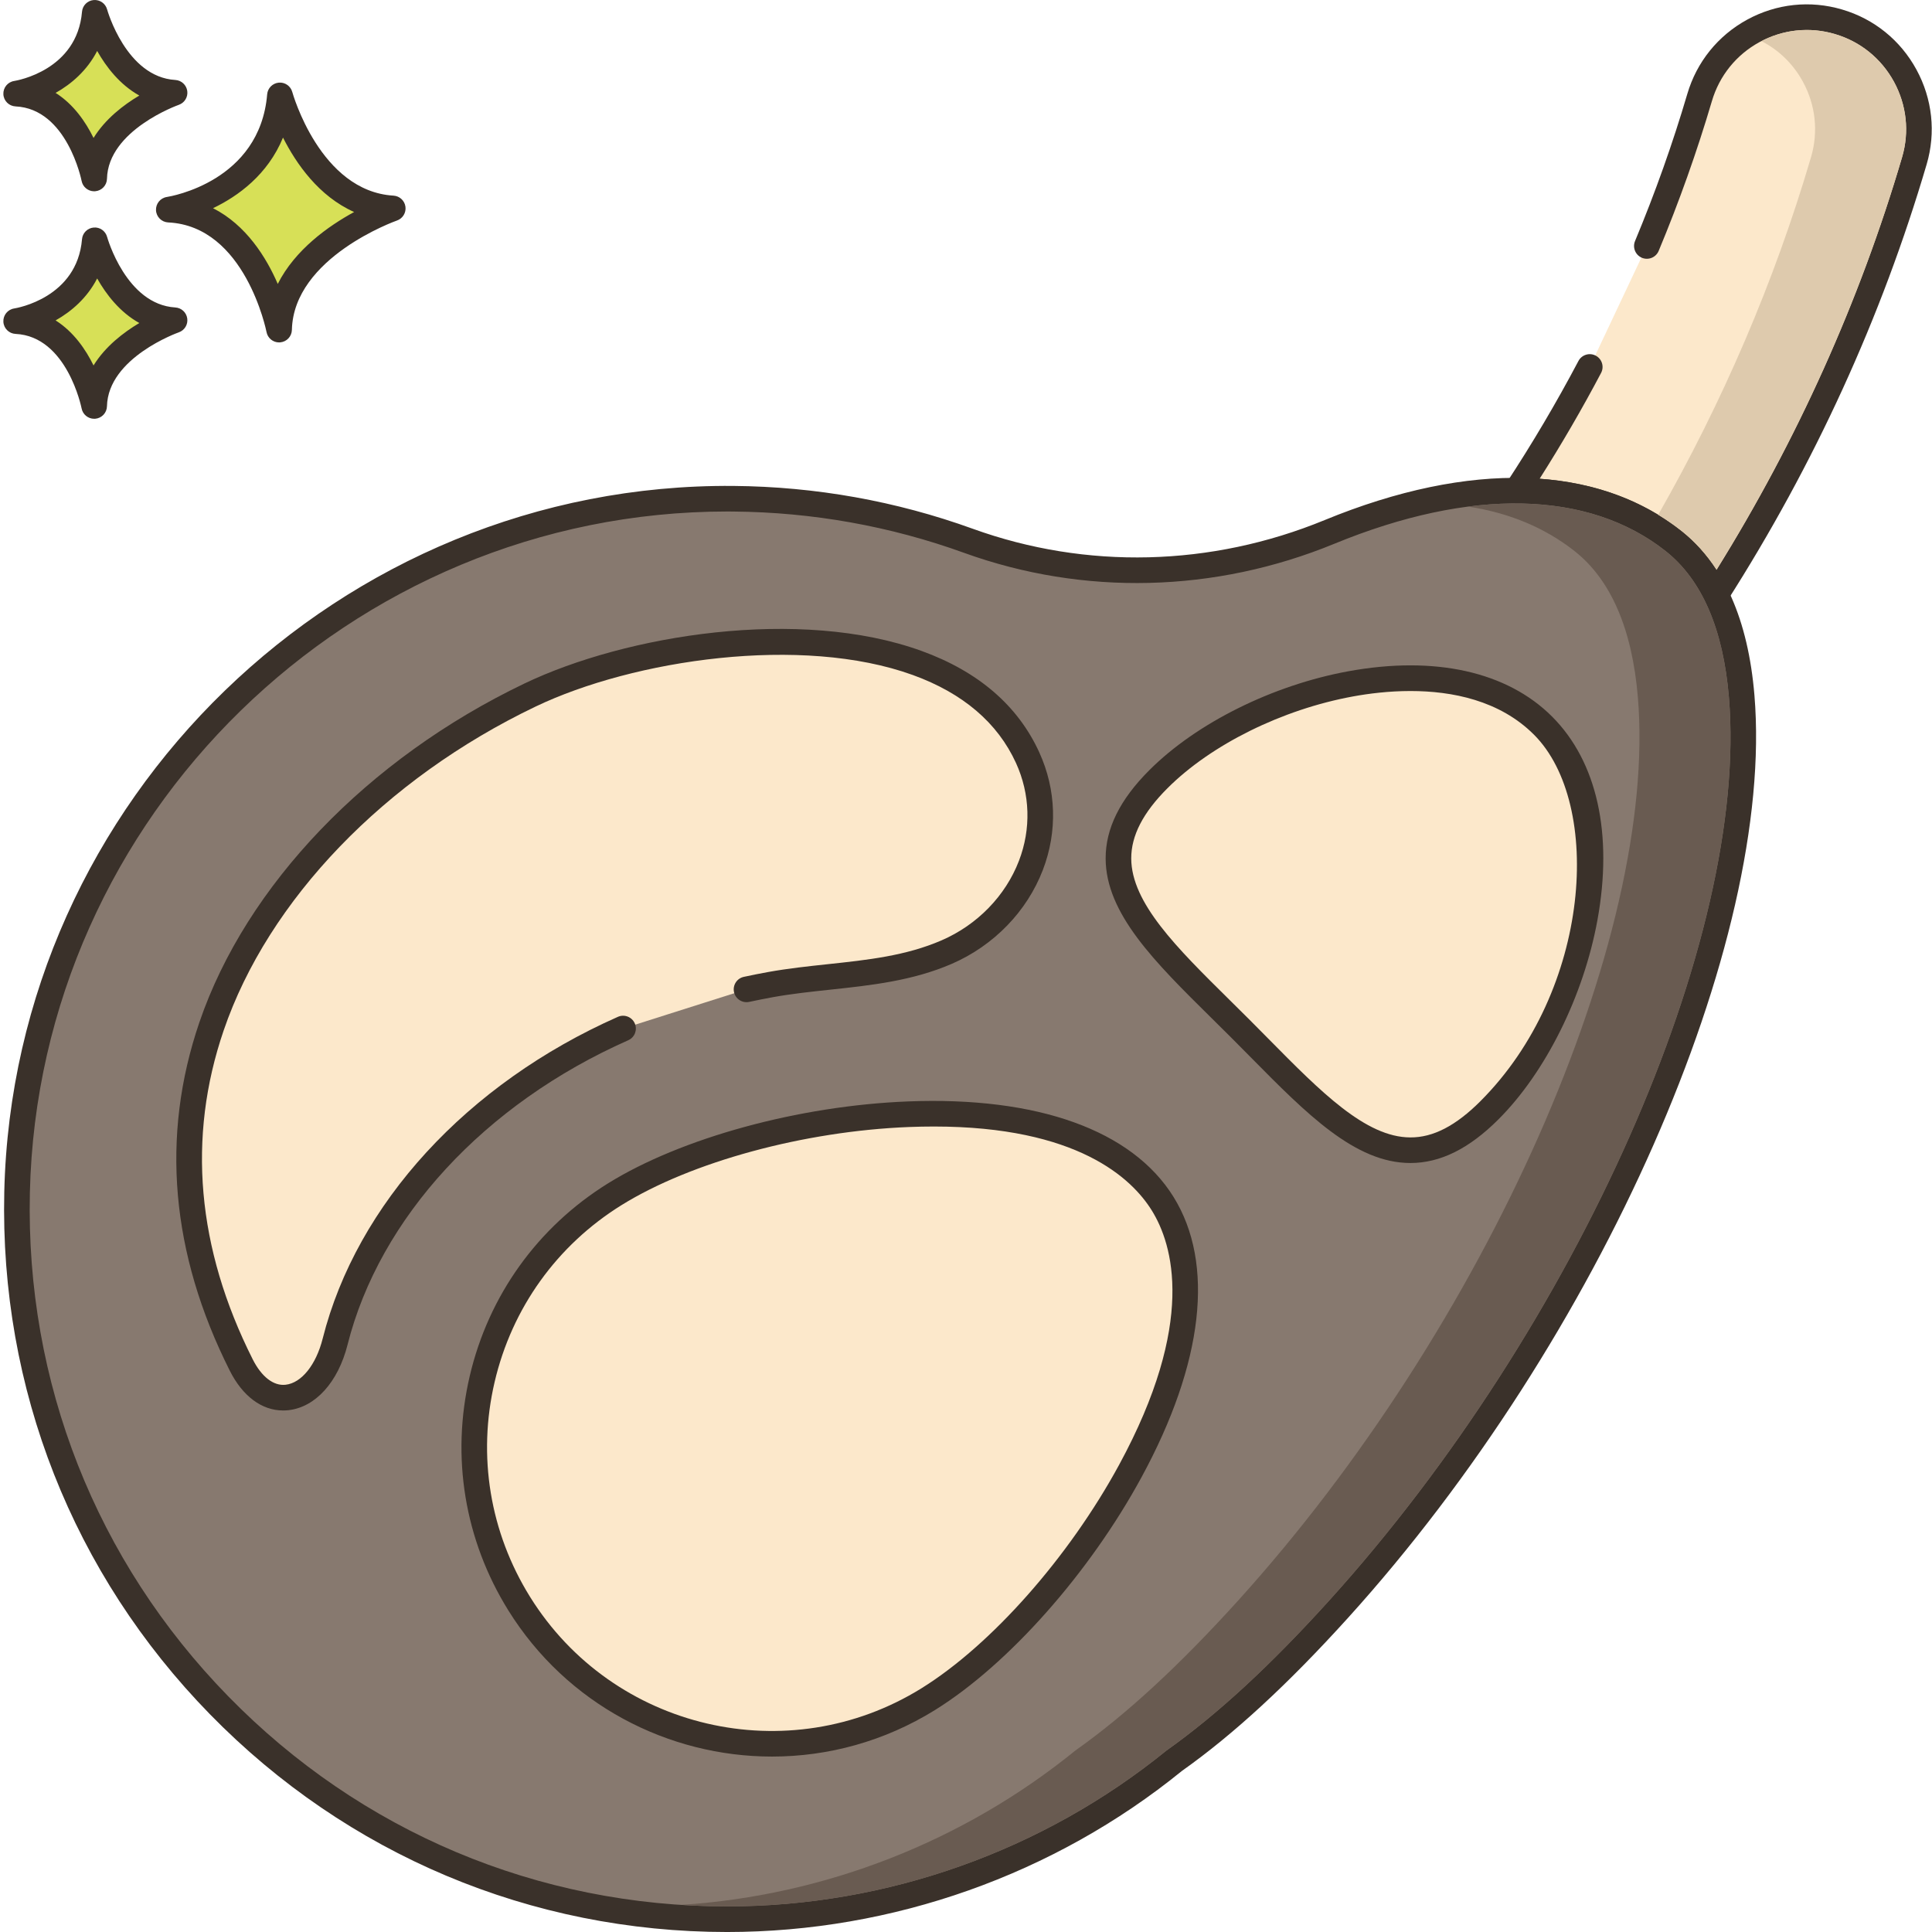
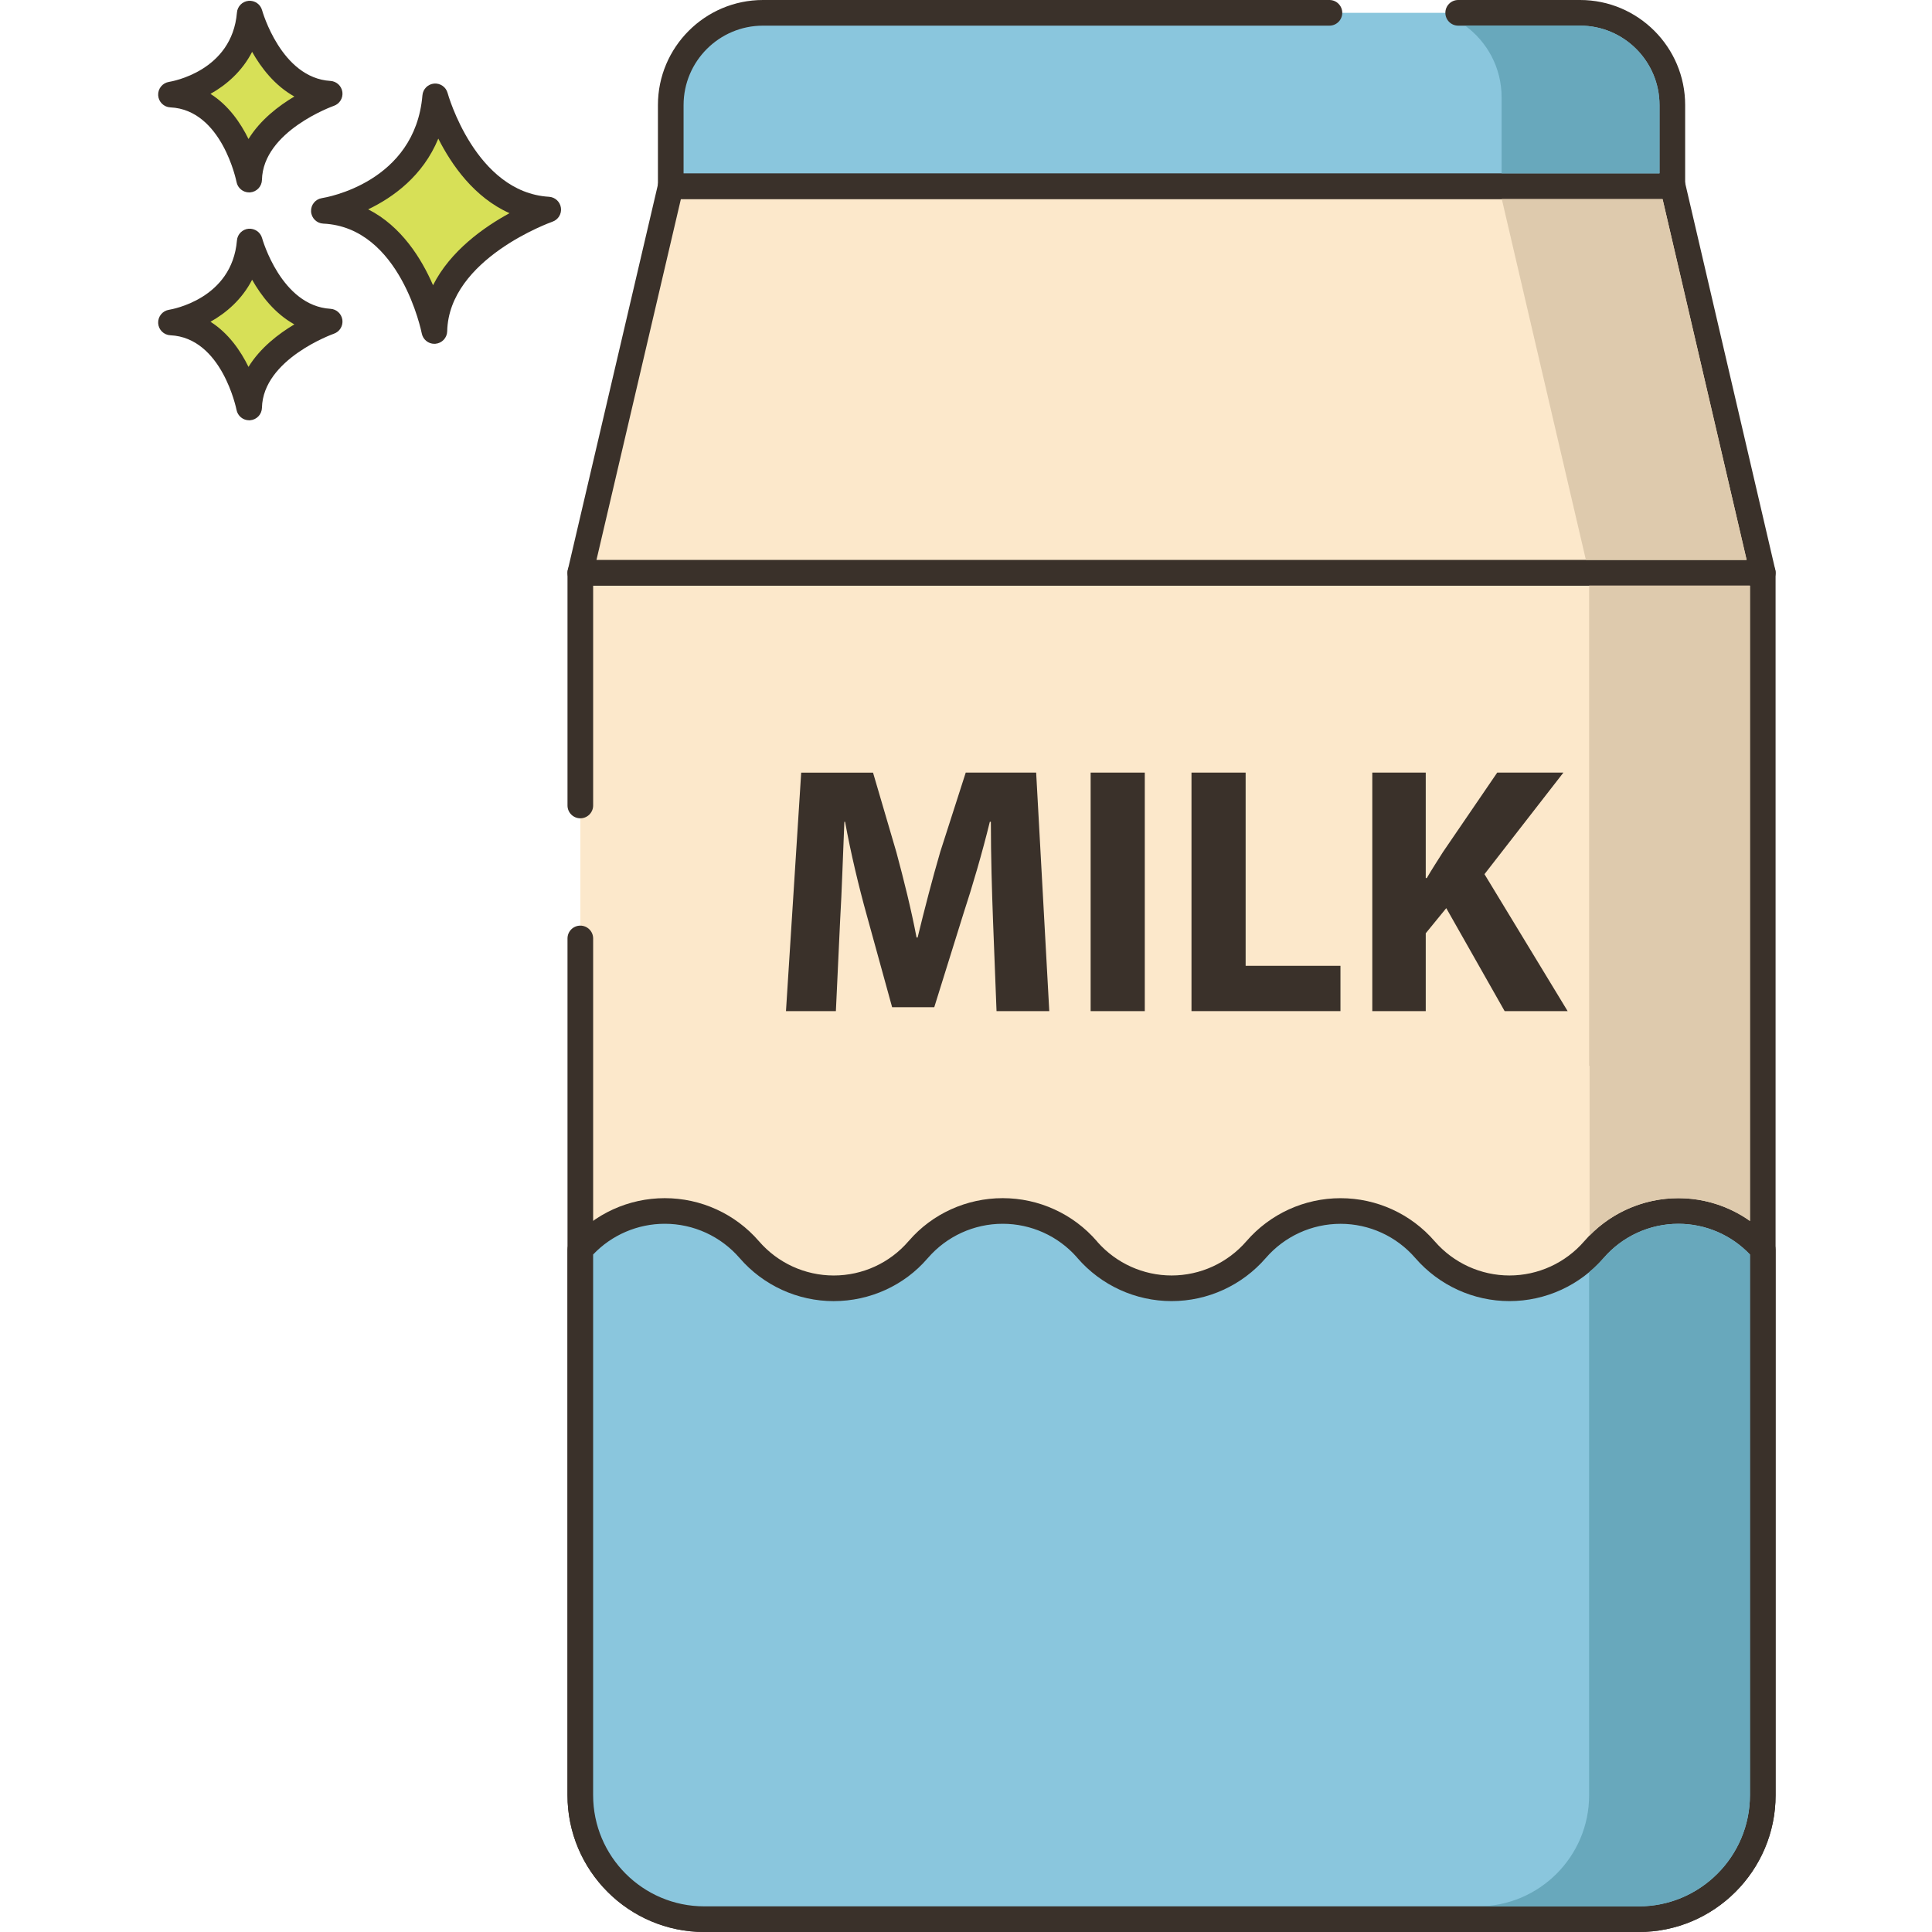
- <svg xmlns="http://www.w3.org/2000/svg" height="452pt" viewBox="0 0 452 452.787" width="452pt">
-   <path d="m430.484 5.105c-13.898-4.098-28.48 3.863-32.559 17.762-3.48 11.801-7.621 23.422-12.359 34.781l-13.379 28.359c-5.242 9.918-10.961 19.598-17.141 29 14.16.059 26.738 3.859 36.797 11.801 4.102 3.238 7.402 7.5 9.922 12.578 20.16-31.559 35.961-65.879 46.5-101.719 4.059-13.801-3.879-28.48-17.781-32.562zm0 0" fill="#fce8cb" />
-   <path d="m448.746 16.309c-3.75-6.883-9.934-11.883-17.414-14.078-7.488-2.215-15.387-1.371-22.242 2.367-6.855 3.742-11.844 9.926-14.043 17.418-3.406 11.562-7.527 23.16-12.25 34.473-.637 1.531.086 3.285 1.613 3.926 1.531.637 3.289-.086 3.926-1.613 4.805-11.516 8.996-23.32 12.469-35.09 1.75-5.957 5.715-10.875 11.16-13.848 5.445-2.969 11.719-3.637 17.676-1.879 5.941 1.742 10.855 5.715 13.836 11.188 2.973 5.465 3.652 11.73 1.91 17.645-9.922 33.738-24.547 66.258-43.492 96.734-2.32-3.582-5.062-6.629-8.191-9.102-9.141-7.215-20.312-11.32-33.273-12.246 5.129-8.062 9.965-16.383 14.406-24.797.777-1.469.215-3.281-1.25-4.055-1.469-.777-3.281-.211-4.055 1.25-5.176 9.801-10.895 19.477-16.992 28.75-.605.922-.66 2.098-.137 3.066.52.973 1.531 1.578 2.629 1.582 13.891.062 25.652 3.812 34.953 11.156 3.664 2.895 6.727 6.785 9.09 11.559.48.969 1.449 1.605 2.527 1.664.055.004.109.004.164.004 1.02 0 1.973-.523 2.527-1.387 20.543-32.164 36.309-66.648 46.848-102.488 2.195-7.445 1.344-15.332-2.395-22.199zm0 0" fill="#3a312a" />
-   <path d="m391.836 126.809c-19.633-15.531-48.875-15.211-80.656-2.145-27.051 11.121-57.117 12.02-84.625 2.074-17.227-6.227-35.77-9.691-55.105-9.855-90.449-.762-165.762 72.105-167.84 162.527-2.152 93.727 73.176 170.379 166.414 170.379 39.75 0 76.23-13.957 104.855-37.207 11.582-8.203 24.25-19.766 38.391-35.391 80.512-88.953 119.219-218.23 78.566-250.383zm0 0" fill="#87796f" />
-   <path d="m410.781 162.961c-1.48-17.754-7.227-30.711-17.082-38.504-19.828-15.688-49.543-16.598-83.66-2.566-26.578 10.926-55.863 11.645-82.465 2.027-17.969-6.496-36.844-9.875-56.102-10.035-92-.75-168.746 73.449-170.863 165.457-1.059 46.051 16.062 89.527 48.207 122.422 32.16 32.902 75.203 51.027 121.203 51.027 38.77 0 76.68-13.453 106.594-37.758 12.105-8.574 24.824-20.293 38.879-35.824 59.145-65.344 100.109-158.309 95.289-216.246zm-99.738 212.219c-13.758 15.203-26.152 26.637-38.055 35.074-29.004 23.559-65.574 36.535-102.965 36.535-44.375 0-85.895-17.48-116.91-49.223-31.008-31.727-47.523-73.664-46.504-118.086 2.031-88.297 75.207-159.605 163.438-159.605.453 0 .922.004 1.375.008 18.578.156 36.785 3.41 54.113 9.676 28.008 10.129 58.828 9.375 86.785-2.121 32.031-13.168 59.602-12.555 77.656 1.723 8.504 6.727 13.492 18.266 14.824 34.297 4.695 56.457-35.609 147.477-93.758 211.723zm0 0" fill="#3a312a" />
-   <path d="m272.082 282.082c-20.301-32.664-95.758-22.48-128.422-2.18-32.668 20.305-42.691 63.242-22.387 95.906 20.301 32.668 63.242 42.691 95.906 22.387 32.664-20.301 75.203-83.445 54.902-116.113zm0 0" fill="#fce8cb" />
-   <path d="m274.629 280.5c-9.707-15.617-31.832-23.562-62.238-22.367-25.539 1-53.141 8.547-70.316 19.219-16.48 10.242-27.984 26.293-32.391 45.188-4.41 18.891-1.199 38.375 9.043 54.855 13.742 22.109 37.512 34.277 61.812 34.277 13.082 0 26.32-3.527 38.227-10.926 17.176-10.676 36.16-32.082 48.367-54.535 14.539-26.754 17.203-50.094 7.496-65.711zm-12.77 62.844c-11.746 21.609-29.906 42.141-46.266 52.309-31.207 19.395-72.375 9.785-91.773-21.426-9.398-15.117-12.344-32.988-8.297-50.324 4.047-17.332 14.602-32.055 29.719-41.453 16.359-10.164 42.805-17.355 67.379-18.32 2.02-.078 3.965-.117 5.852-.117 33.625 0 46.387 12.141 51.059 19.656 4.938 7.938 10.5 26.246-7.672 59.676zm0 0" fill="#3a312a" />
-   <path d="m361.234 170.059c-21.426-21.422-68.715-8.871-90.141 12.555s-2.262 36.996 19.164 58.422c21.426 21.426 36.996 40.59 58.422 19.164 21.426-21.426 33.98-68.715 12.555-90.141zm0 0" fill="#fce8cb" />
-   <path d="m363.355 167.938c-10.547-10.547-27.496-14.316-47.73-10.621-17.719 3.238-35.594 12.117-46.652 23.176-6.918 6.914-10.266 13.691-10.246 20.719.043 12.918 11.504 24.238 24.777 37.348 1.523 1.504 3.07 3.035 4.633 4.594 1.562 1.562 3.094 3.113 4.598 4.637 13.105 13.27 24.43 24.734 37.348 24.773h.07c7 0 13.758-3.352 20.648-10.242 11.059-11.059 19.938-28.934 23.176-46.652 3.695-20.234-.074-37.184-10.621-47.73zm-16.797 90.141c-5.727 5.727-11.07 8.535-16.457 8.488-10.426-.035-20.934-10.672-33.102-22.992-1.512-1.531-3.051-3.09-4.621-4.66-1.57-1.57-3.129-3.109-4.66-4.621-12.32-12.168-22.961-22.68-22.992-33.102-.016-5.348 2.758-10.73 8.488-16.457 10.242-10.242 26.906-18.488 43.488-21.516 3.641-.668 8.352-1.27 13.465-1.27 9.719 0 20.891 2.176 28.945 10.23 16.164 16.164 13.496 59.848-12.555 85.898zm0 0" fill="#3a312a" />
-   <path d="m240.445 177.574c-16.969-37.191-84.664-30-116.664-14.668-54.391 26.059-103.336 86-67.641 156.984 6.395 12.715 18.422 8.734 22.004-5.457 8.5-33.699 36.418-59.629 67.48-73.387l28.938-9.184c1.871-.398 3.742-.777 5.613-1.117 13.809-2.492 28.211-1.941 41.312-7.625 17.527-7.605 27.18-27.531 18.957-45.547zm0 0" fill="#fce8cb" />
-   <path d="m243.176 176.328c-4.996-10.945-14.277-18.945-27.582-23.77-28.527-10.344-69.266-3.785-93.109 7.645-36.715 17.594-65.184 47.27-76.148 79.383-9.105 26.672-6.711 54.145 7.125 81.656 3.008 5.988 7.508 9.32 12.488 9.32.414 0 .828-.02 1.242-.066 6.344-.699 11.652-6.57 13.863-15.328 7.512-29.777 32.105-56.461 65.789-71.375 1.516-.668 2.199-2.445 1.527-3.957-.672-1.516-2.445-2.199-3.957-1.527-35.355 15.656-61.215 43.84-69.18 75.395-1.555 6.168-4.969 10.422-8.699 10.828-2.828.32-5.645-1.871-7.715-5.984-13.082-26.02-15.371-51.934-6.805-77.023 10.457-30.621 37.77-59 73.062-75.91 23.066-11.051 62.461-16.848 88.469-7.414 11.738 4.258 19.867 11.195 24.172 20.621 3.324 7.289 3.57 15.426.691 22.922-3.152 8.211-9.754 15-18.113 18.629-8.391 3.641-17.309 4.594-26.746 5.602-4.562.488-9.277.992-13.906 1.828-1.906.34-3.809.727-5.707 1.133-1.621.344-2.652 1.938-2.309 3.559.344 1.621 1.934 2.652 3.562 2.309 1.836-.391 3.676-.762 5.52-1.098 4.414-.797 9.02-1.289 13.477-1.766 9.469-1.012 19.262-2.055 28.496-6.062 9.824-4.266 17.598-12.277 21.324-21.98 3.465-9.012 3.168-18.801-.832-27.566zm0 0" fill="#3a312a" />
-   <path d="m443.484 19.164c-2.98-5.457-7.898-9.438-13.84-11.18-2.16-.641-4.379-.961-6.578-.961-3.68 0-7.301.883-10.641 2.621 4.102 2.082 7.461 5.379 9.719 9.52 2.98 5.461 3.641 11.742 1.902 17.66-8.582 29.18-20.703 57.34-35.82 83.82 1.898 1.16 3.738 2.422 5.48 3.801 3.137 2.5 5.879 5.539 8.18 9.078 18.738-30.16 33.5-62.738 43.5-96.699 1.738-5.918 1.059-12.195-1.902-17.66zm0 0" fill="#decaad" />
-   <path d="m404.805 163.445c-1.34-16.02-6.32-27.559-14.82-34.277-1.52-1.199-3.117-2.32-4.777-3.32-6.5-3.961-13.961-6.441-22.262-7.379-.02 0-.02 0-.02 0-6.02-.723-12.461-.621-19.238.258 9.539 1.441 17.957 4.922 24.957 10.441 8.5 6.719 13.48 18.258 14.82 34.277 4.699 56.461-35.598 147.48-93.758 211.742-13.762 15.199-26.141 26.621-38.062 35.059-26.238 21.32-58.66 33.98-92.301 36.18 3.543.242 7.102.363 10.684.363 37.379 0 73.957-12.98 102.957-36.543 11.902-8.438 24.301-19.859 38.062-35.059 58.141-64.262 98.457-155.281 93.758-211.742zm0 0" fill="#695b51" />
-   <path d="m65.215 22.352c-1.949 23.129-26.051 26.781-26.051 26.781 20.695.973 25.852 28.117 25.852 28.117.441-19.352 26.641-28.402 26.641-28.402-19.625-1.176-26.441-26.496-26.441-26.496zm0 0" fill="#d7e057" />
-   <path d="m91.836 45.852c-17.207-1.027-23.664-24.047-23.727-24.281-.383-1.406-1.723-2.34-3.168-2.203-1.449.133-2.598 1.285-2.719 2.734-1.719 20.43-22.625 23.926-23.508 24.062-1.523.23-2.625 1.582-2.547 3.125.082 1.539 1.316 2.766 2.855 2.84 18.055.852 23 25.438 23.047 25.688.273 1.422 1.516 2.434 2.945 2.434.082 0 .168-.004.25-.012 1.527-.129 2.715-1.387 2.75-2.918.391-17.016 24.383-25.555 24.625-25.637 1.352-.469 2.184-1.832 1.988-3.246-.195-1.418-1.363-2.5-2.793-2.586zm-27.133 20.691c-2.711-6.262-7.418-13.812-15.172-17.75 5.859-2.812 12.816-7.828 16.402-16.547 3.102 6.141 8.398 13.758 16.668 17.441-6.016 3.281-13.844 8.812-17.898 16.855zm0 0" fill="#3a312a" />
-   <path d="m21.816 56.316c-1.379 16.355-18.426 18.938-18.426 18.938 14.637.688 18.281 19.891 18.281 19.891.312-13.691 18.848-20.09 18.848-20.09-13.883-.832-18.703-18.738-18.703-18.738zm0 0" fill="#d7e057" />
-   <path d="m40.699 72.059c-11.535-.688-15.945-16.371-15.988-16.527-.383-1.402-1.707-2.344-3.164-2.203-1.453.129-2.598 1.281-2.719 2.734-1.16 13.742-15.293 16.133-15.883 16.227-1.527.23-2.629 1.582-2.547 3.121.078 1.539 1.312 2.77 2.852 2.844 12.07.566 15.449 17.289 15.48 17.453.27 1.422 1.516 2.438 2.945 2.438.082 0 .164 0 .25-.008 1.531-.129 2.715-1.391 2.75-2.922.262-11.418 16.664-17.27 16.824-17.324 1.355-.469 2.191-1.828 1.992-3.246-.195-1.418-1.363-2.5-2.793-2.586zm-19.168 13.59c-1.848-3.77-4.68-7.895-8.895-10.559 3.707-2.082 7.395-5.262 9.742-9.832 2.113 3.746 5.309 7.906 9.879 10.445-3.699 2.203-7.977 5.48-10.727 9.945zm0 0" fill="#3a312a" />
-   <path d="m21.816 3c-1.379 16.355-18.426 18.941-18.426 18.941 14.637.688 18.281 19.887 18.281 19.887.312-13.688 18.848-20.09 18.848-20.09-13.883-.832-18.703-18.738-18.703-18.738zm0 0" fill="#d7e057" />
-   <path d="m40.699 18.742c-11.531-.688-15.945-16.371-15.988-16.527-.383-1.406-1.707-2.328-3.164-2.203-1.453.129-2.598 1.285-2.719 2.734-1.16 13.742-15.293 16.137-15.883 16.23-1.527.23-2.629 1.578-2.547 3.121.078 1.539 1.312 2.766 2.855 2.84 12.07.57 15.445 17.289 15.477 17.453.27 1.426 1.52 2.441 2.945 2.441.082 0 .168-.004.25-.012 1.531-.129 2.719-1.387 2.754-2.922.262-11.418 16.66-17.266 16.824-17.324 1.352-.469 2.188-1.824 1.992-3.242-.199-1.418-1.367-2.504-2.797-2.59zm-19.168 13.59c-1.848-3.77-4.68-7.895-8.895-10.559 3.707-2.082 7.395-5.262 9.742-9.832 2.113 3.746 5.309 7.906 9.879 10.449-3.699 2.199-7.977 5.48-10.727 9.941zm0 0" fill="#3a312a" />
+ <svg xmlns="http://www.w3.org/2000/svg" height="452pt" viewBox="-36 0 451 452" width="452pt">
+   <path d="m65.32 22.543c-1.949 23.125-26.047 26.777-26.047 26.777 20.691.973 25.848 28.117 25.848 28.117.441-19.352 26.645-28.402 26.645-28.402-19.629-1.176-26.445-26.492-26.445-26.492zm0 0" fill="#d7e057" />
+   <path d="m91.945 46.039c-17.211-1.027-23.664-24.047-23.727-24.281-.379-1.402-1.707-2.332-3.168-2.203-1.449.133-2.598 1.285-2.719 2.734-1.719 20.43-22.625 23.926-23.512 24.062-1.523.234-2.625 1.582-2.543 3.121.078 1.543 1.312 2.77 2.855 2.844 18.055.848 22.996 25.438 23.043 25.688.277 1.422 1.52 2.434 2.945 2.434.086 0 .168-.004.254-.012 1.527-.129 2.715-1.387 2.75-2.918.387-17.02 24.383-25.555 24.625-25.641 1.352-.469 2.184-1.828 1.984-3.242-.195-1.418-1.363-2.5-2.789-2.586zm-27.133 20.691c-2.711-6.262-7.418-13.816-15.176-17.754 5.863-2.809 12.82-7.828 16.406-16.547 3.102 6.141 8.398 13.762 16.668 17.445-6.016 3.281-13.848 8.812-17.898 16.855zm0 0" fill="#3a312a" />
+   <path d="m21.926 56.504c-1.379 16.355-18.426 18.938-18.426 18.938 14.633.688 18.281 19.887 18.281 19.887.312-13.688 18.844-20.09 18.844-20.09-13.883-.828-18.699-18.734-18.699-18.734zm0 0" fill="#d7e057" />
+   <path d="m40.805 72.246c-11.531-.691-15.941-16.371-15.988-16.531-.375-1.402-1.719-2.305-3.16-2.203-1.453.129-2.602 1.285-2.723 2.734-1.156 13.742-15.293 16.133-15.883 16.227-1.523.234-2.625 1.582-2.547 3.125.082 1.539 1.312 2.77 2.855 2.84 12.07.57 15.445 17.289 15.477 17.453.273 1.426 1.52 2.438 2.945 2.438.082 0 .168-.004.25-.008 1.531-.125 2.719-1.387 2.754-2.922.258-11.418 16.66-17.266 16.824-17.324 1.352-.465 2.184-1.824 1.992-3.242-.199-1.418-1.367-2.504-2.797-2.586zm-19.168 13.59c-1.848-3.773-4.68-7.895-8.895-10.559 3.711-2.082 7.395-5.258 9.742-9.832 2.117 3.746 5.309 7.906 9.883 10.445-3.699 2.203-7.977 5.48-10.73 9.945zm0 0" fill="#3a312a" />
+   <path d="m21.926 3.188c-1.379 16.355-18.426 18.941-18.426 18.941 14.633.688 18.281 19.887 18.281 19.887.312-13.691 18.844-20.09 18.844-20.09-13.883-.832-18.699-18.738-18.699-18.738zm0 0" fill="#d7e057" />
+   <path d="m40.805 18.934c-11.531-.695-15.941-16.375-15.988-16.535-.375-1.402-1.719-2.332-3.16-2.203-1.453.129-2.602 1.285-2.723 2.738-1.156 13.742-15.293 16.129-15.883 16.223-1.523.234-2.625 1.582-2.547 3.125.082 1.539 1.312 2.77 2.855 2.84 12.07.57 15.445 17.289 15.477 17.453.273 1.43 1.52 2.441 2.945 2.441.082 0 .168-.004.25-.008 1.531-.129 2.719-1.387 2.754-2.922.258-11.418 16.66-17.27 16.824-17.324 1.352-.469 2.184-1.824 1.992-3.242-.199-1.418-1.367-2.5-2.797-2.586zm-19.168 13.59c-1.848-3.777-4.68-7.895-8.895-10.562 3.711-2.082 7.395-5.258 9.742-9.832 2.117 3.746 5.309 7.91 9.883 10.449-3.699 2.199-7.977 5.477-10.73 9.945zm0 0" fill="#3a312a" />
+   <path d="m99.27 134v286c0 16.02 12.98 29 29 29h218.641c16.02 0 29-12.98 29-29v-286zm0 0" fill="#fce8cb" />
+   <path d="m375.91 131h-276.641c-1.656 0-3 1.344-3 3v54.445c0 1.656 1.344 3 3 3s3-1.344 3-3v-51.445h270.637v283c0 14.336-11.664 26-26 26h-218.637c-14.336 0-26-11.664-26-26v-200.445c0-1.656-1.344-3-3-3s-3 1.344-3 3v200.445c0 17.645 14.355 32 32 32h218.637c17.645 0 32-14.355 32-32v-286c.004-1.656-1.34-3-2.996-3zm0 0" fill="#3a312a" />
+   <path d="m336.406 292.359c-5.219 6.02-12.48 9.039-19.762 9.039-7.277 0-14.539-3.02-19.758-9.039-5.219-6.039-12.48-9.039-19.762-9.039-7.277 0-14.539 3-19.758 9.039-5.223 6.02-12.48 9.039-19.762 9.039s-14.539-3.02-19.758-9.039v-.02c-10.422-12.039-29.102-12.039-39.523 0l-.02.02c-10.398 12.062-29.078 12.062-39.5 0l-.02-.02c-10.418-12.039-29.098-12.039-39.52 0v127.66c0 16.02 12.98 29 29 29h218.641c16.02 0 29-12.98 29-29v-127.66c-10.422-12.039-29.082-12.039-39.5.02zm0 0" fill="#8ac6dd" />
+   <path d="m378.172 290.379c-5.535-6.398-13.555-10.066-22.008-10.066h-.012c-8.457.004-16.48 3.68-22.016 10.086-4.41 5.086-10.789 8.004-17.492 8.004s-13.082-2.918-17.492-8c-5.531-6.406-13.559-10.082-22.027-10.082s-16.496 3.676-22.027 10.074c-4.414 5.09-10.789 8.008-17.492 8.008-6.621 0-12.918-2.844-17.324-7.809-.051-.074-.109-.145-.168-.215-5.539-6.398-13.566-10.066-22.031-10.066-8.461 0-16.488 3.668-21.898 9.93-.055.055-.102.109-.152.164-4.383 5.082-10.746 8-17.461 8h-.008c-6.719 0-13.094-2.914-17.512-8.027-5.531-6.398-13.562-10.066-22.027-10.066-8.461 0-16.492 3.668-22.027 10.066-.473.547-.73 1.242-.73 1.965v127.656c0 17.645 14.355 32 32 32h218.641c17.645 0 32-14.355 32-32v-127.66c0-.719-.262-1.418-.734-1.961zm-5.266 129.621c0 14.336-11.664 26-26 26h-218.641c-14.336 0-26-11.664-26-26v-126.504c4.355-4.582 10.406-7.188 16.762-7.188 6.715 0 13.094 2.914 17.508 8.012 5.539 6.41 13.566 10.086 22.027 10.086.004 0 .012-.004.016-.004 8.457-.004 16.477-3.676 21.871-9.941.051-.051.102-.105.148-.16 4.395-5.078 10.77-7.992 17.488-7.992 6.633 0 12.934 2.84 17.32 7.797.055.078.113.148.176.219 5.551 6.402 13.578 10.074 22.027 10.074 8.441 0 16.473-3.672 22.027-10.078 4.395-5.086 10.77-8.004 17.492-8.004 6.719 0 13.094 2.918 17.492 8.008 5.555 6.402 13.582 10.074 22.027 10.074 8.445 0 16.473-3.672 22.031-10.078 4.395-5.09 10.766-8.008 17.48-8.012h.008c6.348 0 12.387 2.605 16.738 7.184zm0 0" fill="#3a312a" />
+   <path d="m354.84 43.559h-234.418l-21.156 90.441h276.648zm0 0" fill="#fce8cb" />
+   <path d="m378.836 133.316-21.074-90.438c-.316-1.359-1.531-2.32-2.922-2.32h-234.418c-1.395 0-2.605.961-2.922 2.316l-21.156 90.441c-.211.891 0 1.828.57 2.547.566.715 1.434 1.133 2.352 1.133h276.645c.918 0 1.785-.418 2.352-1.133.57-.715.781-1.652.574-2.547zm-275.789-2.316 19.754-84.441h229.656l19.676 84.441zm0 0" fill="#3a312a" />
+   <path d="m333.172 3h-191.164c-11.918 0-21.578 9.66-21.578 21.582v18.98h234.324v-18.98c0-11.922-9.664-21.582-21.582-21.582zm0 0" fill="#8ac6dd" />
+   <g fill="#3a312a">
+     <path d="m333.172 0h-28.523c-1.656 0-3 1.344-3 3s1.344 3 3 3h28.523c10.242 0 18.578 8.336 18.578 18.582v15.977h-228.324v-15.977c0-10.246 8.336-18.582 18.582-18.582h132.52c1.656 0 3-1.344 3-3s-1.344-3-3-3h-132.52c-13.555 0-24.582 11.027-24.582 24.582v18.977c0 1.656 1.344 3 3 3h234.324c1.656 0 3-1.344 3-3v-18.977c.004-13.555-11.027-24.582-24.578-24.582zm0 0" />
+     <path d="m205.914 180.754h-16.477l-5.961 18.547c-1.82 6.211-3.723 13.578-5.297 20.039h-.246c-1.242-6.543-2.98-13.496-4.719-19.957l-5.465-18.625h-16.805l-3.562 55.801h11.676l.992-21.195c.414-6.957.664-15.566.992-23.098h.168c1.324 7.285 3.227 15.23 5.051 21.773l5.957 21.609h9.855l6.789-21.773c2.152-6.543 4.473-14.492 6.211-21.609h.246c0 8.113.25 16.227.496 22.934l.828 21.359h12.34zm0 0" />
+     <path d="m218.66 180.754h12.668v55.805h-12.668zm0 0" />
+     <path d="m254.922 225.957v-45.203h-12.668v55.801h34.852v-10.598zm0 0" />
+     <path d="m310.801 204.516 18.465-23.762h-15.484l-12.668 18.547c-1.242 1.988-2.566 3.973-3.809 6.125h-.246v-24.672h-12.504v55.805h12.504v-18.215l4.801-5.879 13.66 24.094h14.738zm0 0" />
+   </g>
+   <path d="m335.285 137v112.34h.102v39.719c5.438-5.578 12.938-8.738 20.758-8.738h.023c6.059 0 11.879 1.898 16.738 5.34v-148.66zm0 0" fill="#decaad" />
+   <path d="m356.168 286.32c-3.363 0-6.641.719-9.621 2.102-2.98 1.359-5.68 3.359-7.879 5.898-1.023 1.16-2.121 2.258-3.281 3.238-.039.02-.062.062-.102.082v122.359c0 14.34-11.66 26-26 26h37.621c14.34 0 26-11.66 26-26v-126.5c-4.359-4.578-10.398-7.18-16.738-7.18zm0 0" fill="#68a8bc" />
+   <path d="m352.465 46.559h-37.617l19.68 84.441h37.598zm0 0" fill="#decaad" />
+   <path d="m333.168 6h-26.902c5.18 3.762 8.539 9.879 8.539 16.738v17.82h36.941v-15.98c0-10.238-8.34-18.578-18.578-18.578zm0 0" fill="#68a8bc" />
</svg>
